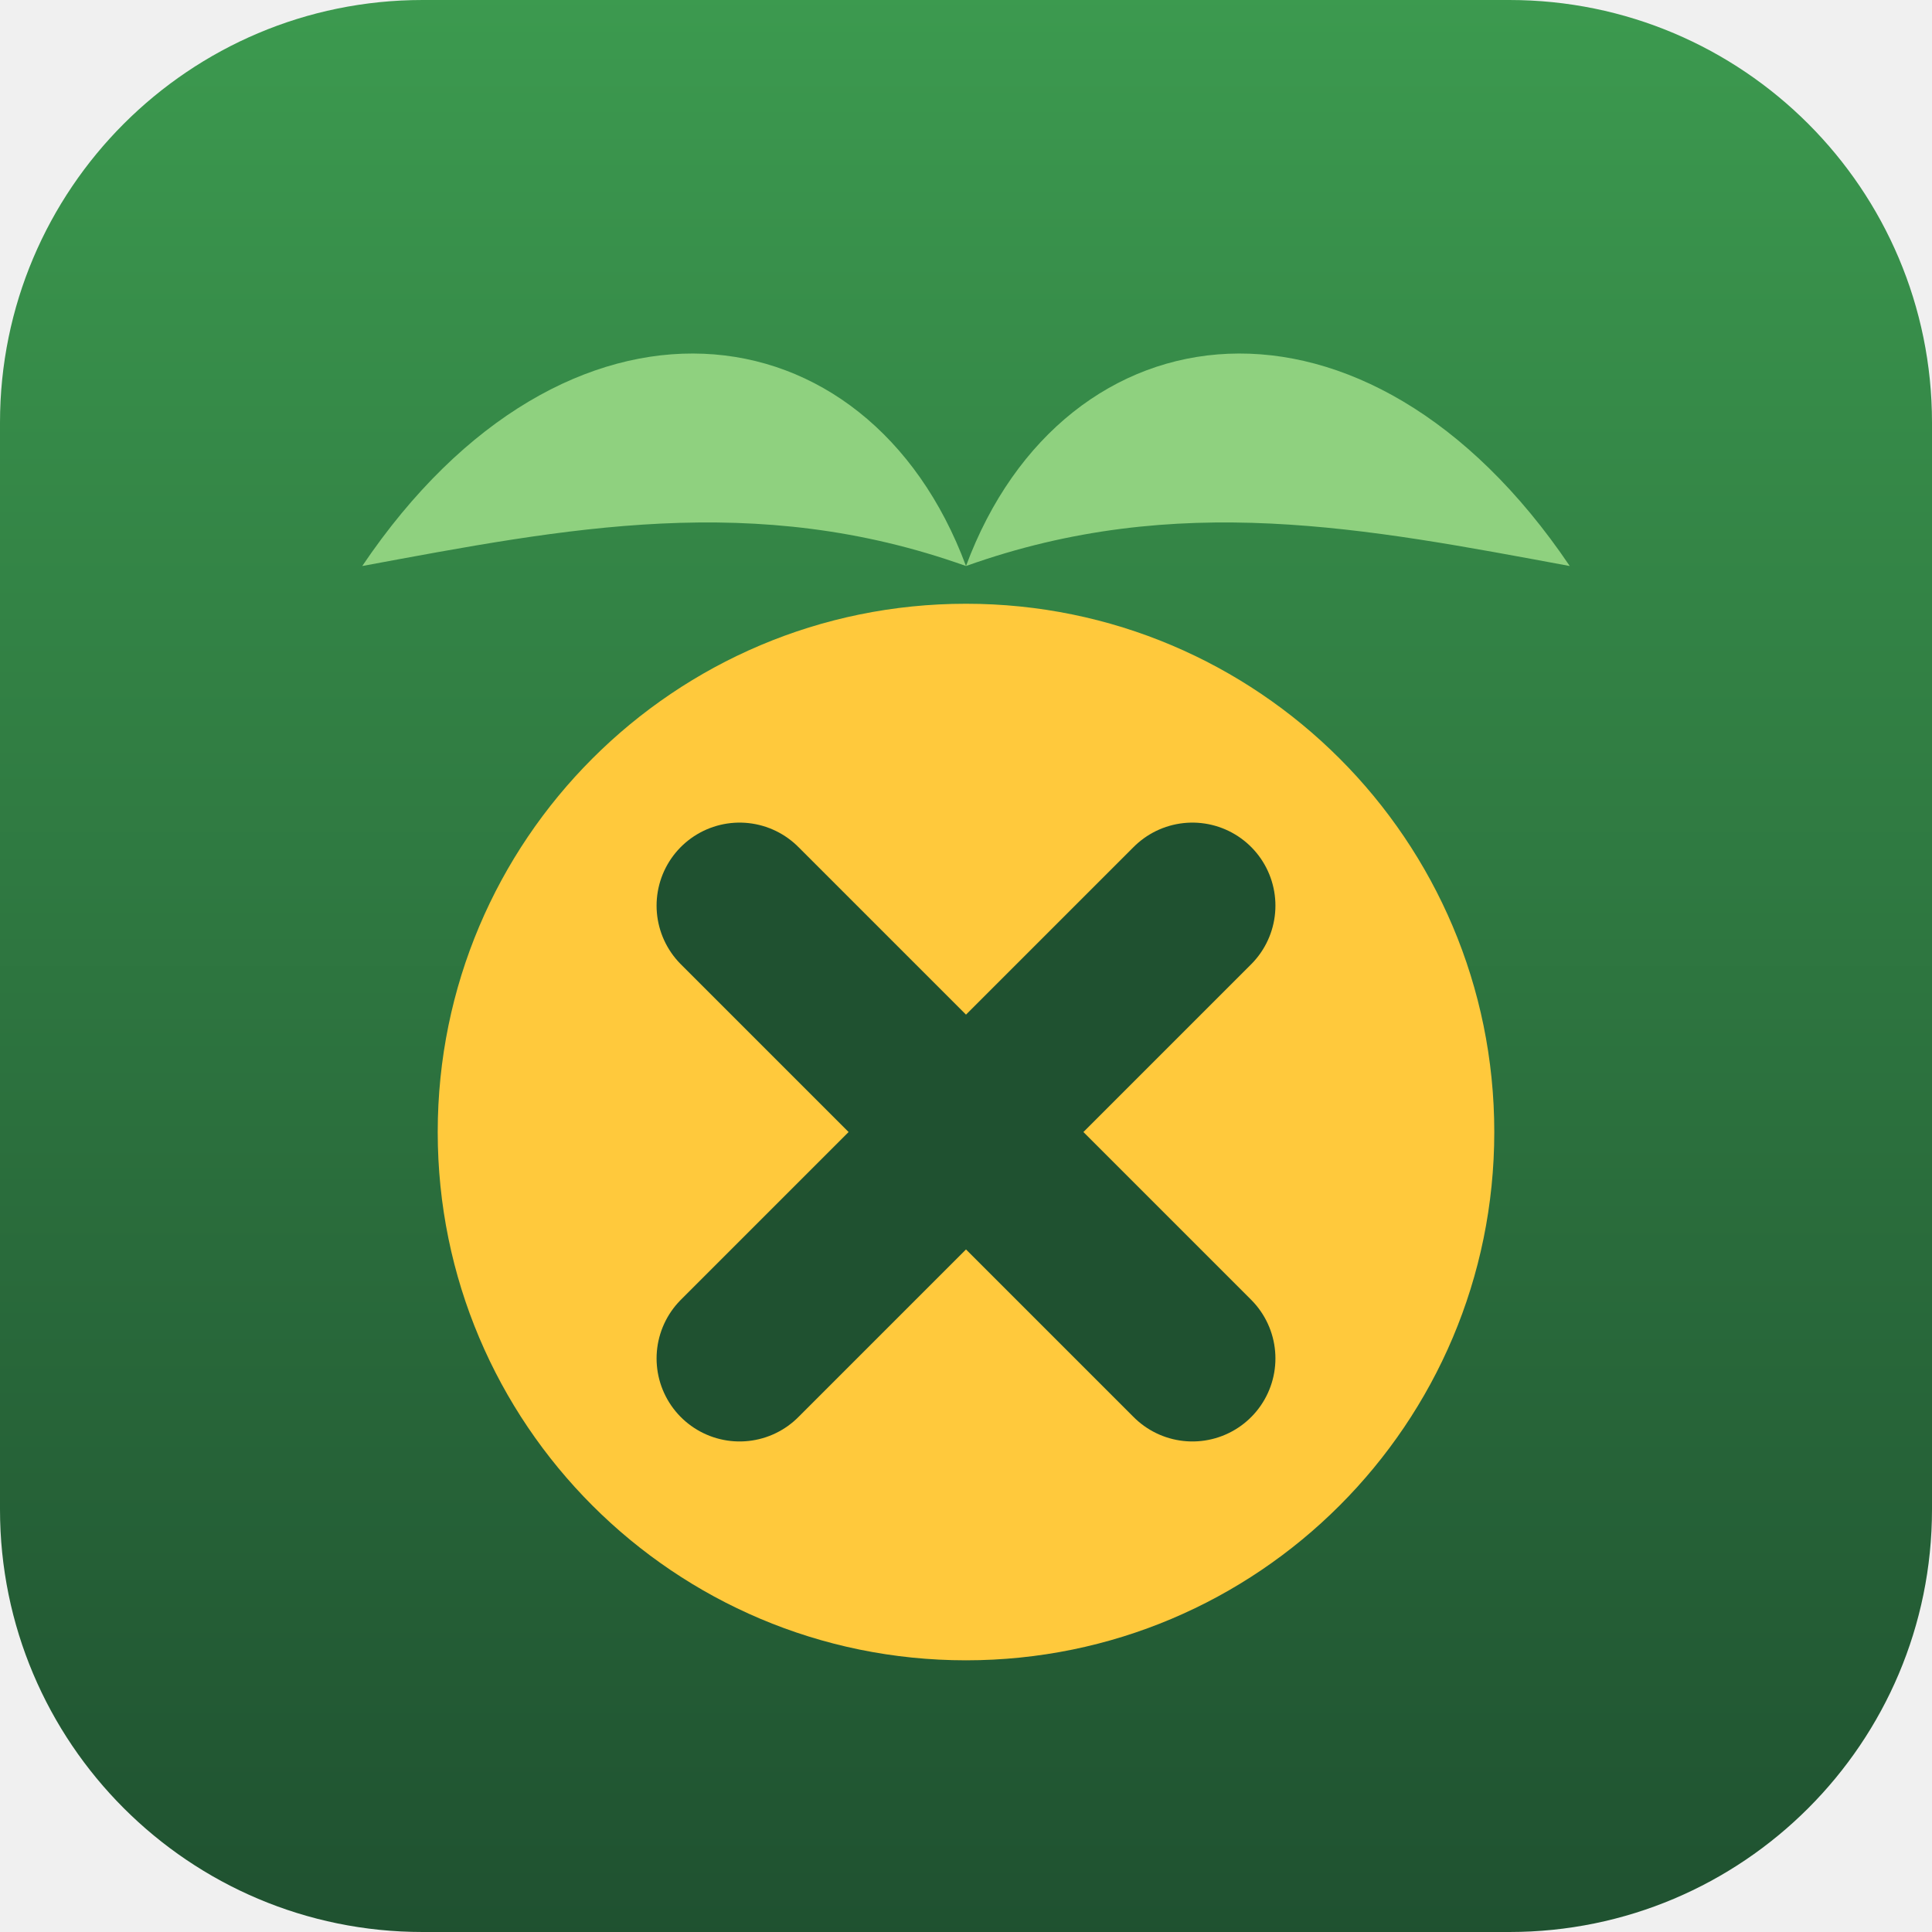
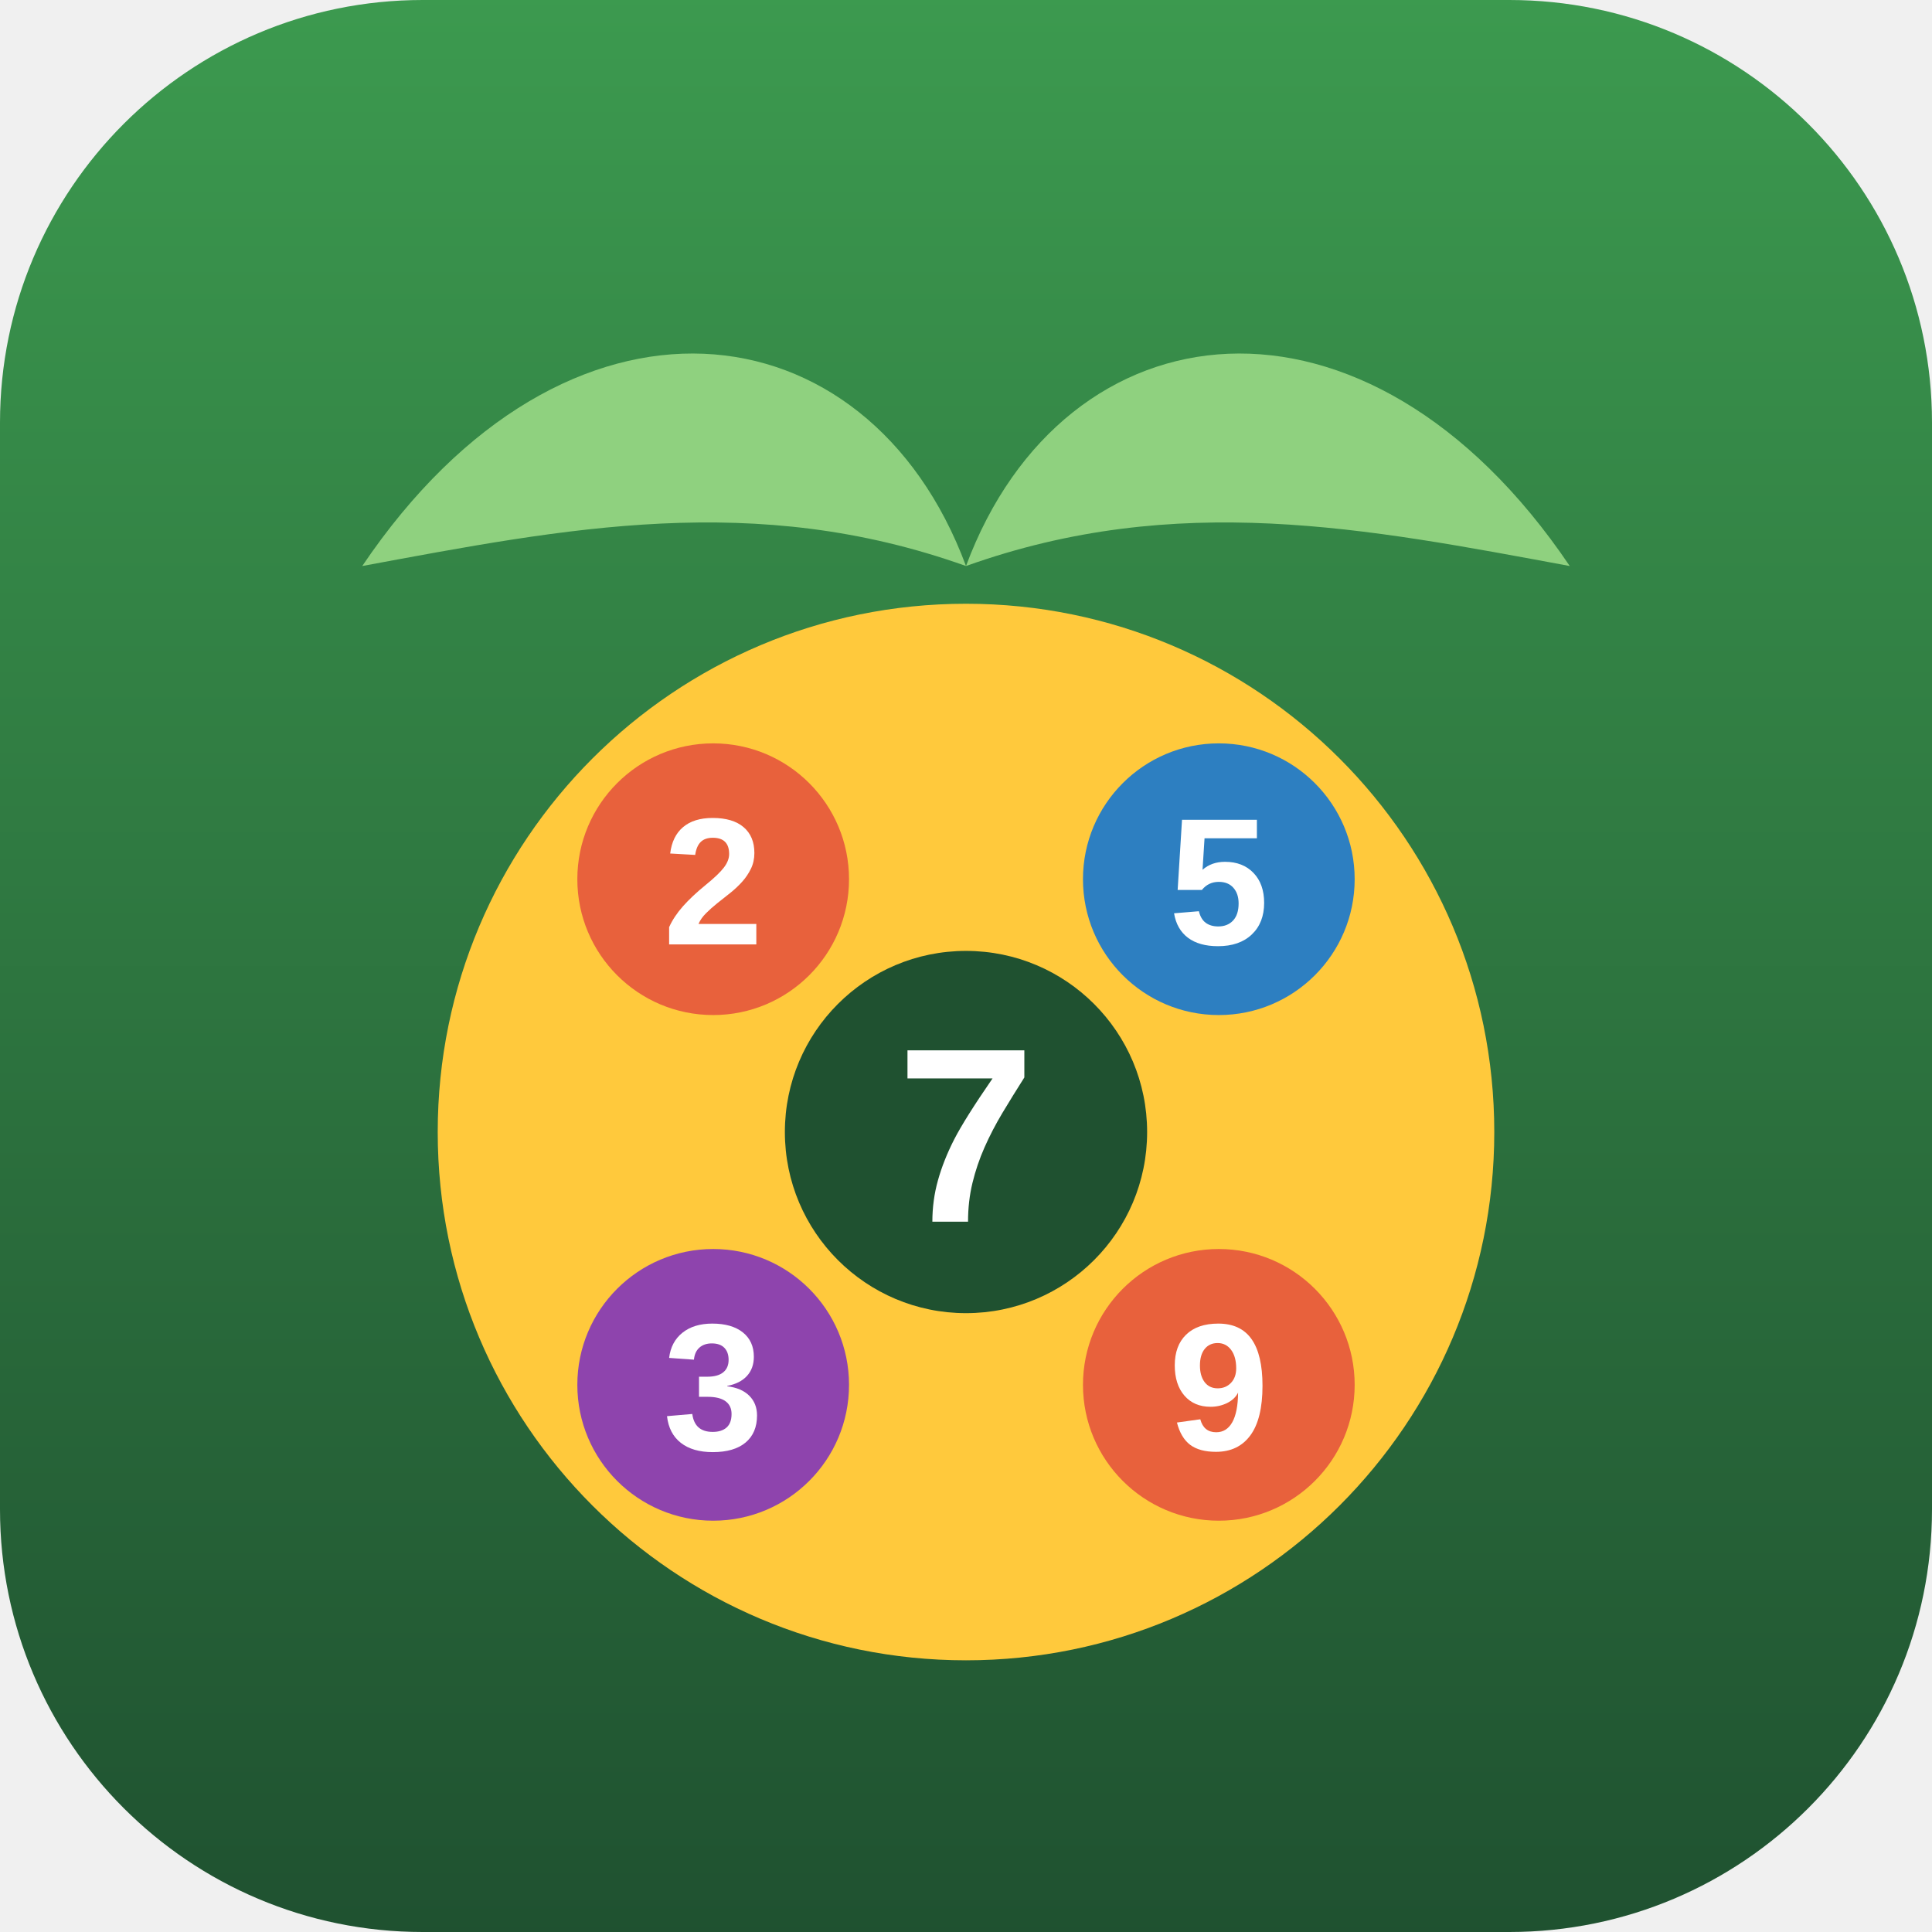
<svg xmlns="http://www.w3.org/2000/svg" viewBox="0 0 512 512">
  <defs>
    <linearGradient id="bg" x1="0" y1="0" x2="0" y2="1">
      <stop offset="0" stop-color="#3c9a4f" />
      <stop offset="1" stop-color="#1f5130" />
    </linearGradient>
  </defs>
  <rect width="512" height="512" rx="112" fill="url(#bg)" />
  <path d="M96 150 C150 70 230 80 256 150 C200 130 150 140 96 150Z" fill="#8fd17f" />
  <path d="M416 150 C362 70 282 80 256 150 C312 130 362 140 416 150Z" fill="#8fd17f" />
  <circle cx="256" cy="300" r="140" fill="#ffc93c" />
-   <path d="M196 240 L316 360 M316 240 L196 360" stroke="#1f5130" stroke-width="44" stroke-linecap="round" />
+   <g font-family="Arial Rounded MT Bold, Arial, sans-serif" font-weight="900" text-anchor="middle" fill="#fff">
+     <circle cx="189" cy="233" r="36" fill="#e8613c" />
+     <text x="189" y="250.28" font-size="48">2</text>
+     <circle cx="323" cy="233" r="36" fill="#2d7fc1" />
+     <text x="323" y="250.28" font-size="48">5</text>
+     <circle cx="189" cy="367" r="36" fill="#8e44ad" />
+     <text x="189" y="384.28" font-size="48">3</text>
+     <circle cx="323" cy="367" r="36" fill="#e8613c" />
+     <text x="323" y="384.28" font-size="48">9</text>
+     <circle cx="256" cy="300" r="48" fill="#1f5130" />
+     <text x="256" y="323.76" font-size="66">7</text>
+   </g>
</svg>
